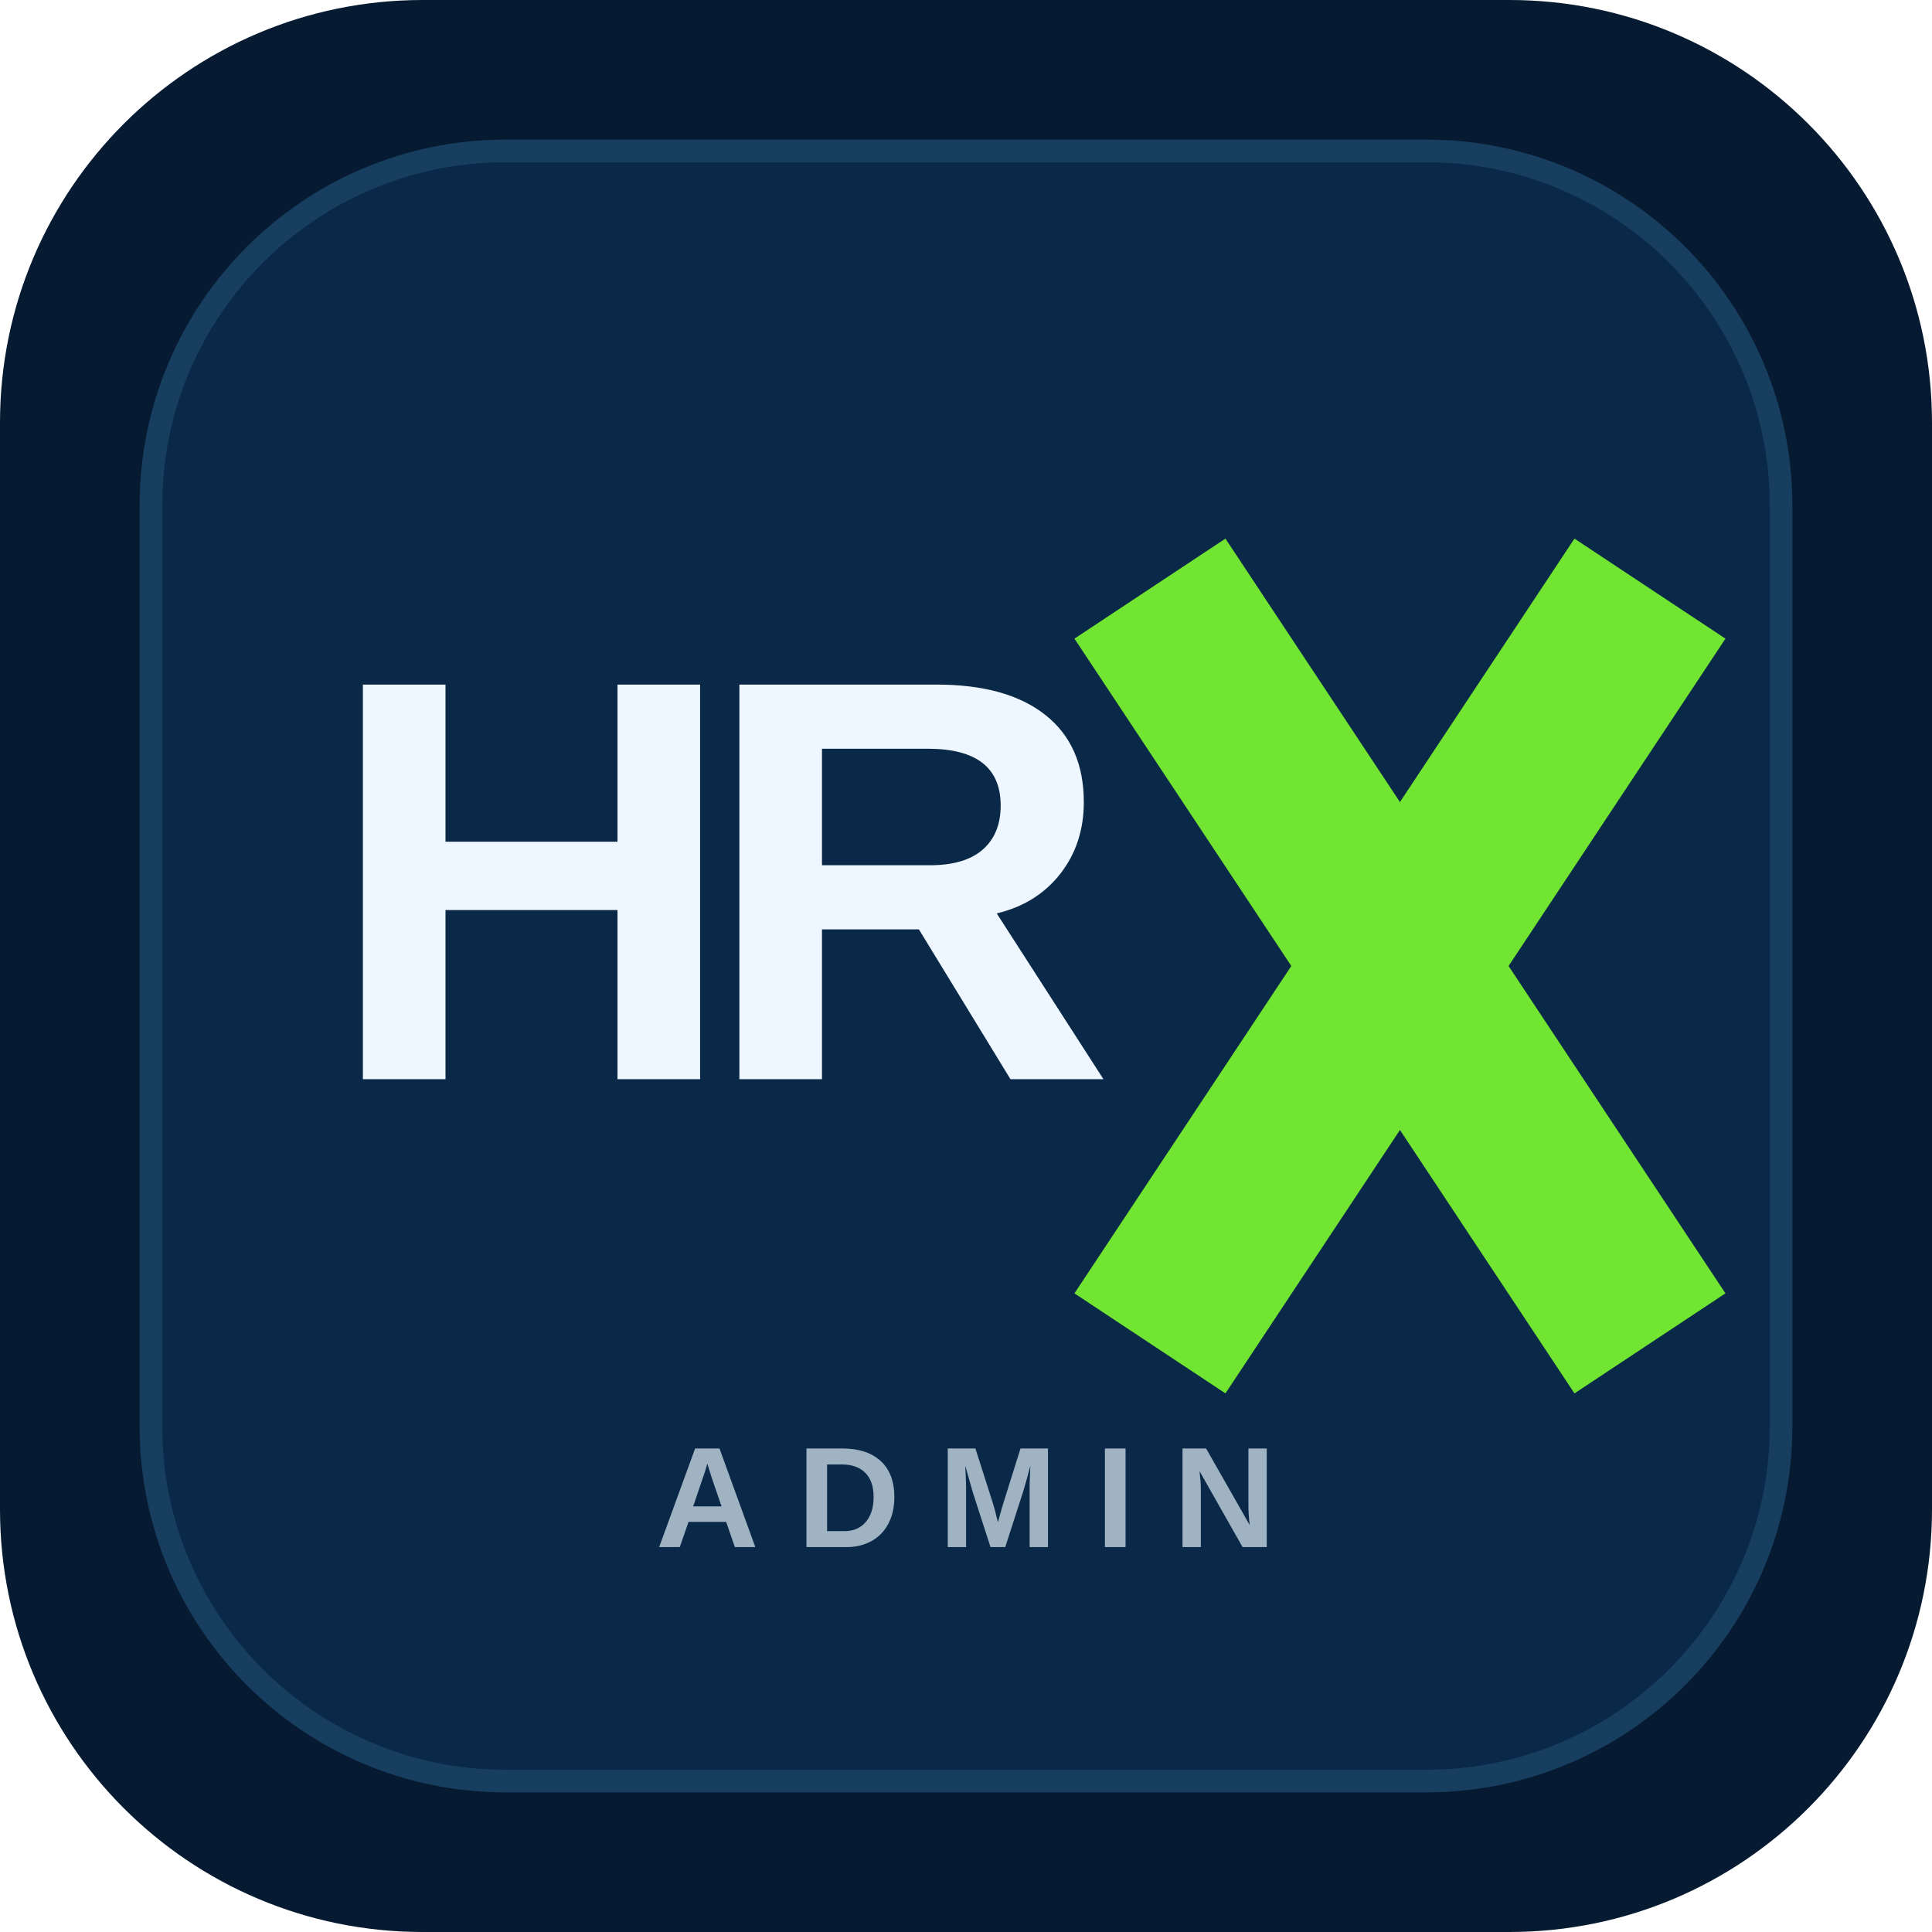
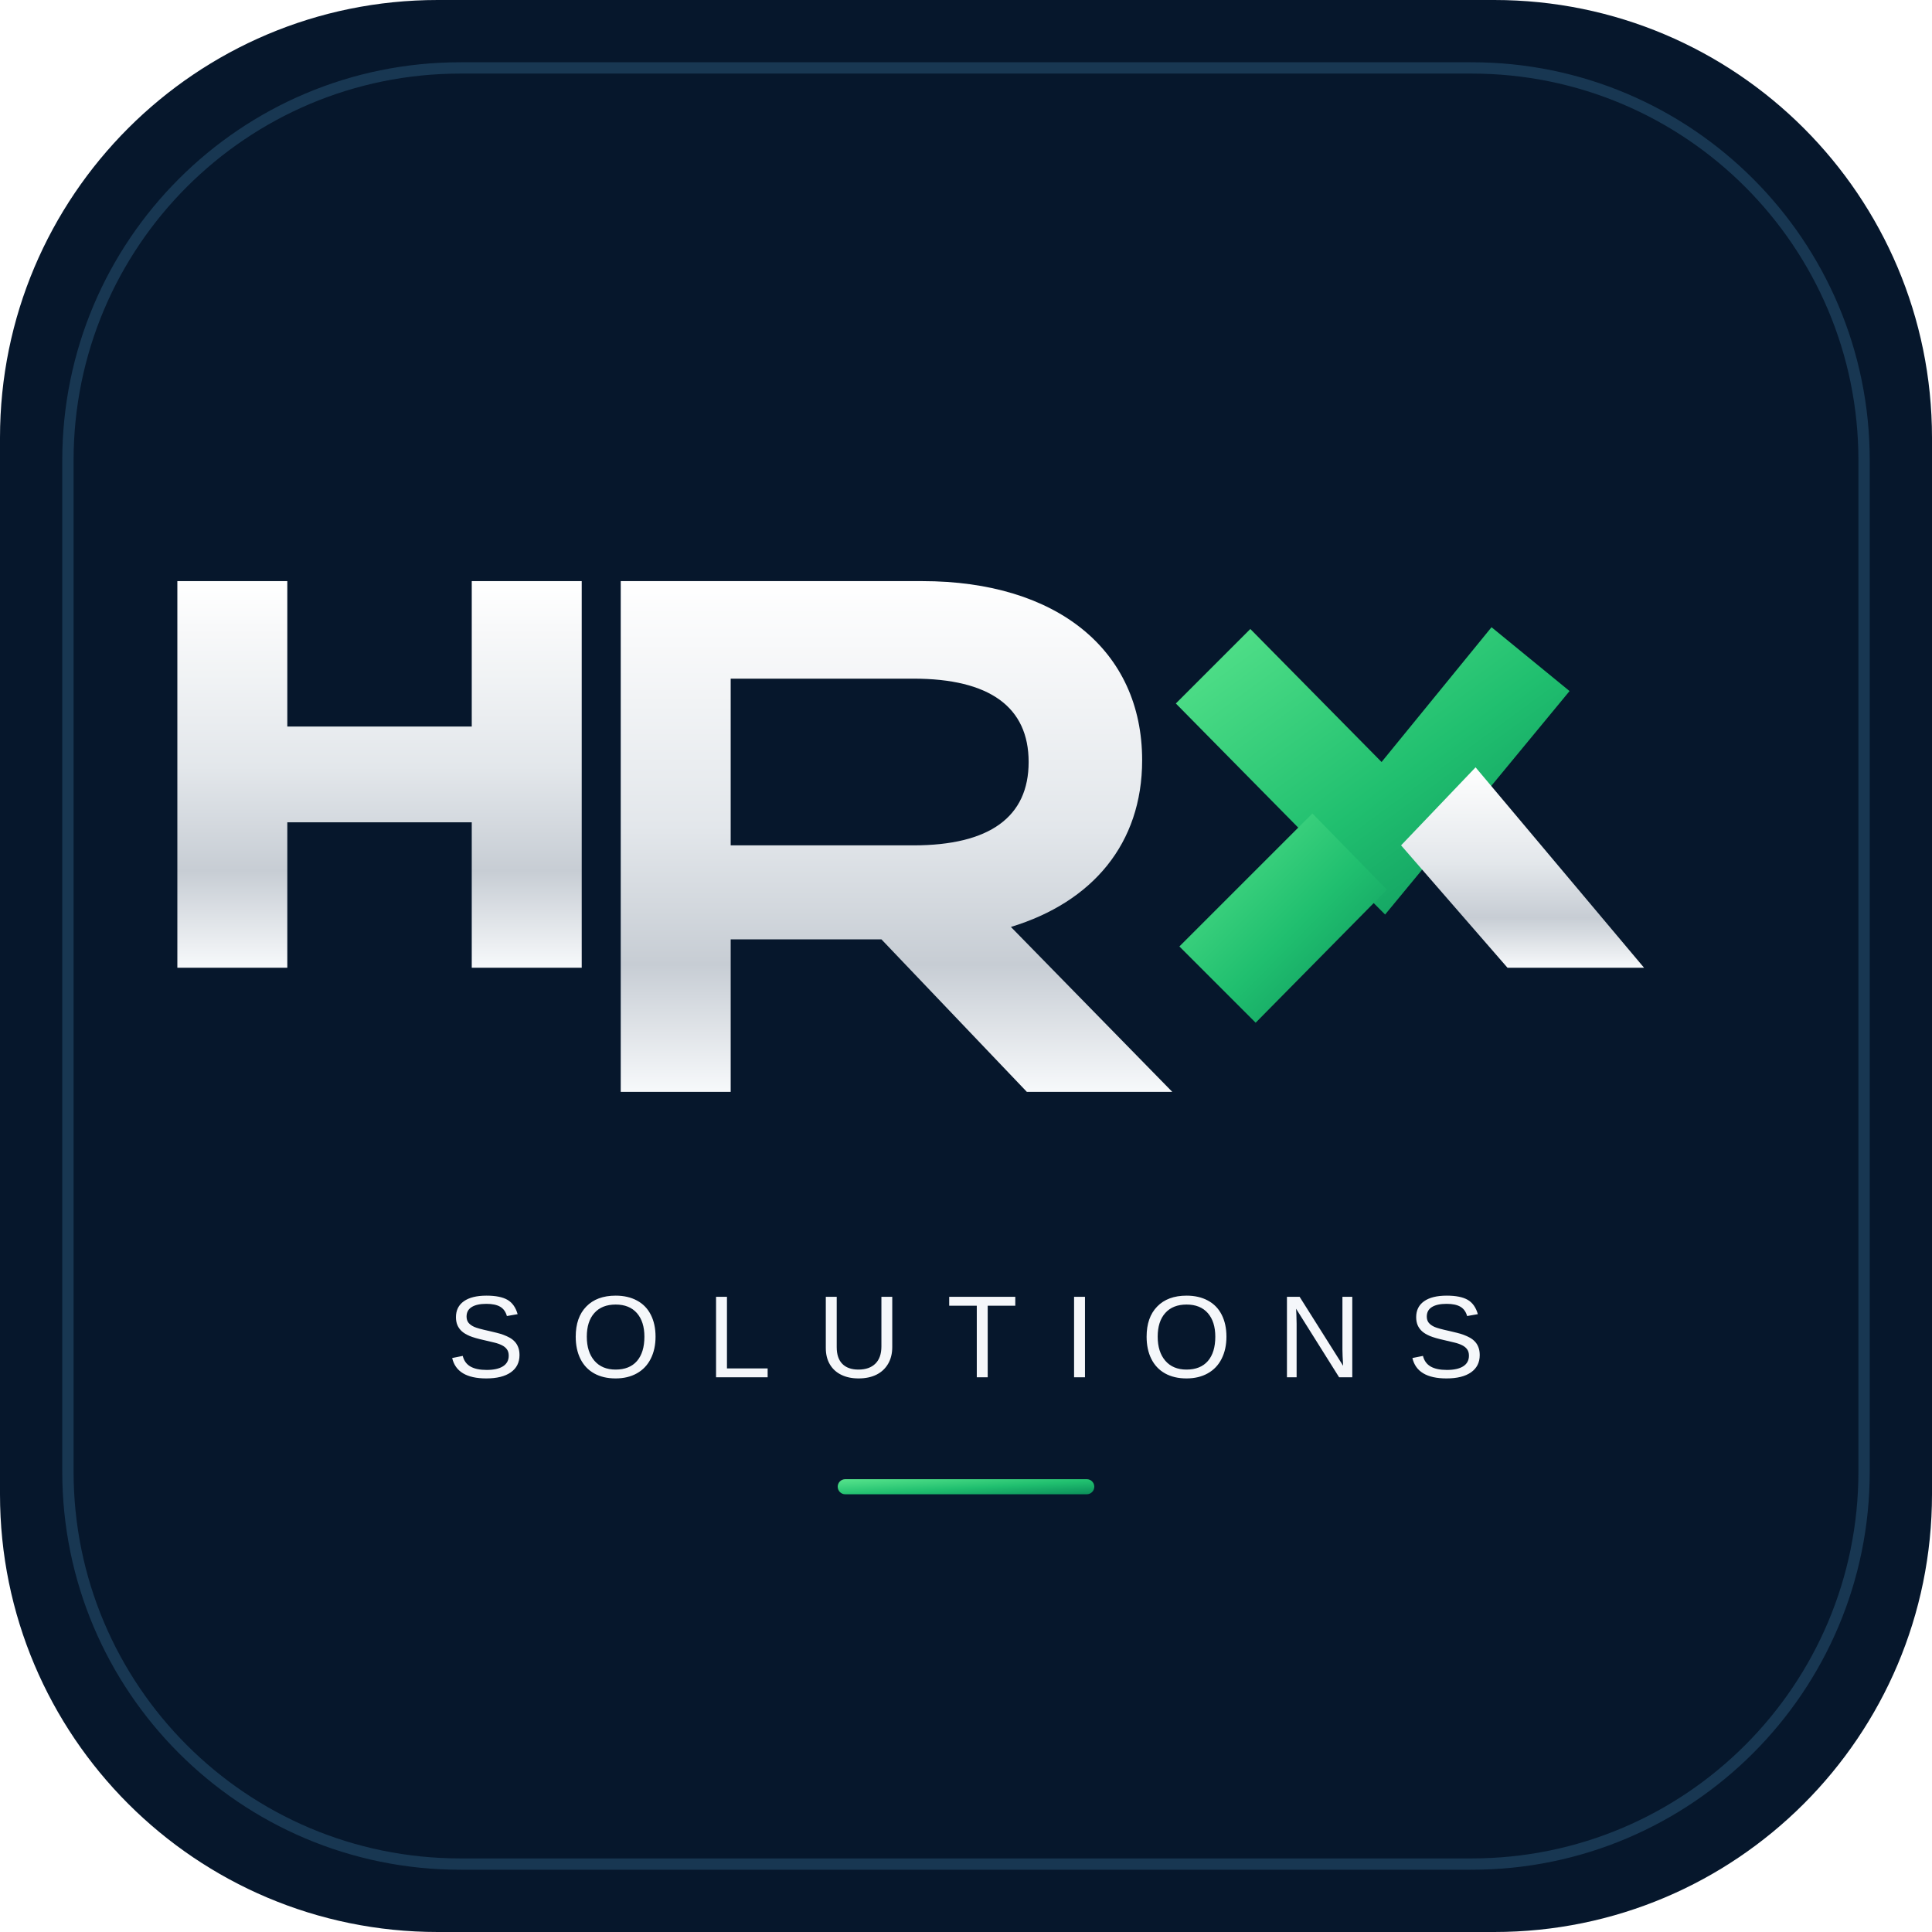
- <svg xmlns="http://www.w3.org/2000/svg" viewBox="0 0 512 512" role="img" aria-label="HRX Admin">
-   <rect width="512" height="512" rx="112" fill="#061a31" />
-   <rect x="40" y="40" width="432" height="432" rx="94" fill="#0a2847" stroke="#173d5f" stroke-width="6" />
-   <text x="86" y="286" fill="#eef7ff" font-family="Arial, Helvetica, sans-serif" font-size="152" font-weight="800" letter-spacing="-10">HR</text>
-   <g stroke="#72e532" stroke-width="48" stroke-linecap="square">
-     <line x1="318" y1="176" x2="424" y2="336" />
-     <line x1="424" y1="176" x2="318" y2="336" />
+ <svg xmlns="http://www.w3.org/2000/svg" viewBox="0 0 512 512" role="img" aria-label="HRX Solutions">
+   <defs>
+     <linearGradient id="silver" x1="0" y1="0" x2="0" y2="1">
+       <stop offset="0" stop-color="#ffffff" />
+       <stop offset="0.48" stop-color="#e3e7eb" />
+       <stop offset="0.75" stop-color="#c7cdd4" />
+       <stop offset="1" stop-color="#f7f9fb" />
+     </linearGradient>
+     <linearGradient id="green" x1="0" y1="0" x2="1" y2="1">
+       <stop offset="0" stop-color="#58e48c" />
+       <stop offset="0.55" stop-color="#20bf6f" />
+       <stop offset="1" stop-color="#0b8f5a" />
+     </linearGradient>
+   </defs>
+   <rect width="512" height="512" rx="116" fill="#06172c" />
+   <rect x="18" y="18" width="476" height="476" rx="104" fill="none" stroke="#183752" stroke-width="3" />
+   <g transform="translate(47 154) scale(.47)">
+     <path fill="url(#silver)" d="M0 0h62v82h104V0h62v218h-62v-82H62v82H0z" />
+     <path fill="url(#silver)" fill-rule="evenodd" d="M250 0h170c76 0 124 39 124 101 0 47-28 80-74 94l91 93h-82l-82-86h-85v86h-62V0zm62 55v94h103c43 0 65-16 65-47 0-31-22-47-65-47H312z" />
+     <path fill="url(#green)" d="M563 69l42-42 74 75 62-76 44 36-104 126-48-48z" />
+     <path fill="url(#green)" d="M565 206l43 43 74-75-42-43z" />
+     <path fill="url(#silver)" d="M690 149l42-44 95 113h-77z" />
  </g>
-   <text x="256" y="410" text-anchor="middle" fill="#9fb3c3" font-family="Arial, Helvetica, sans-serif" font-size="38" font-weight="700" letter-spacing="10">ADMIN</text>
+   <text x="256" y="365" text-anchor="middle" fill="#f5f7fa" font-family="Montserrat,Arial,sans-serif" font-size="31" font-weight="400" letter-spacing="12">SOLUTIONS</text>
+   <rect x="222" y="392" width="68" height="4" rx="2" fill="url(#green)" />
</svg>
